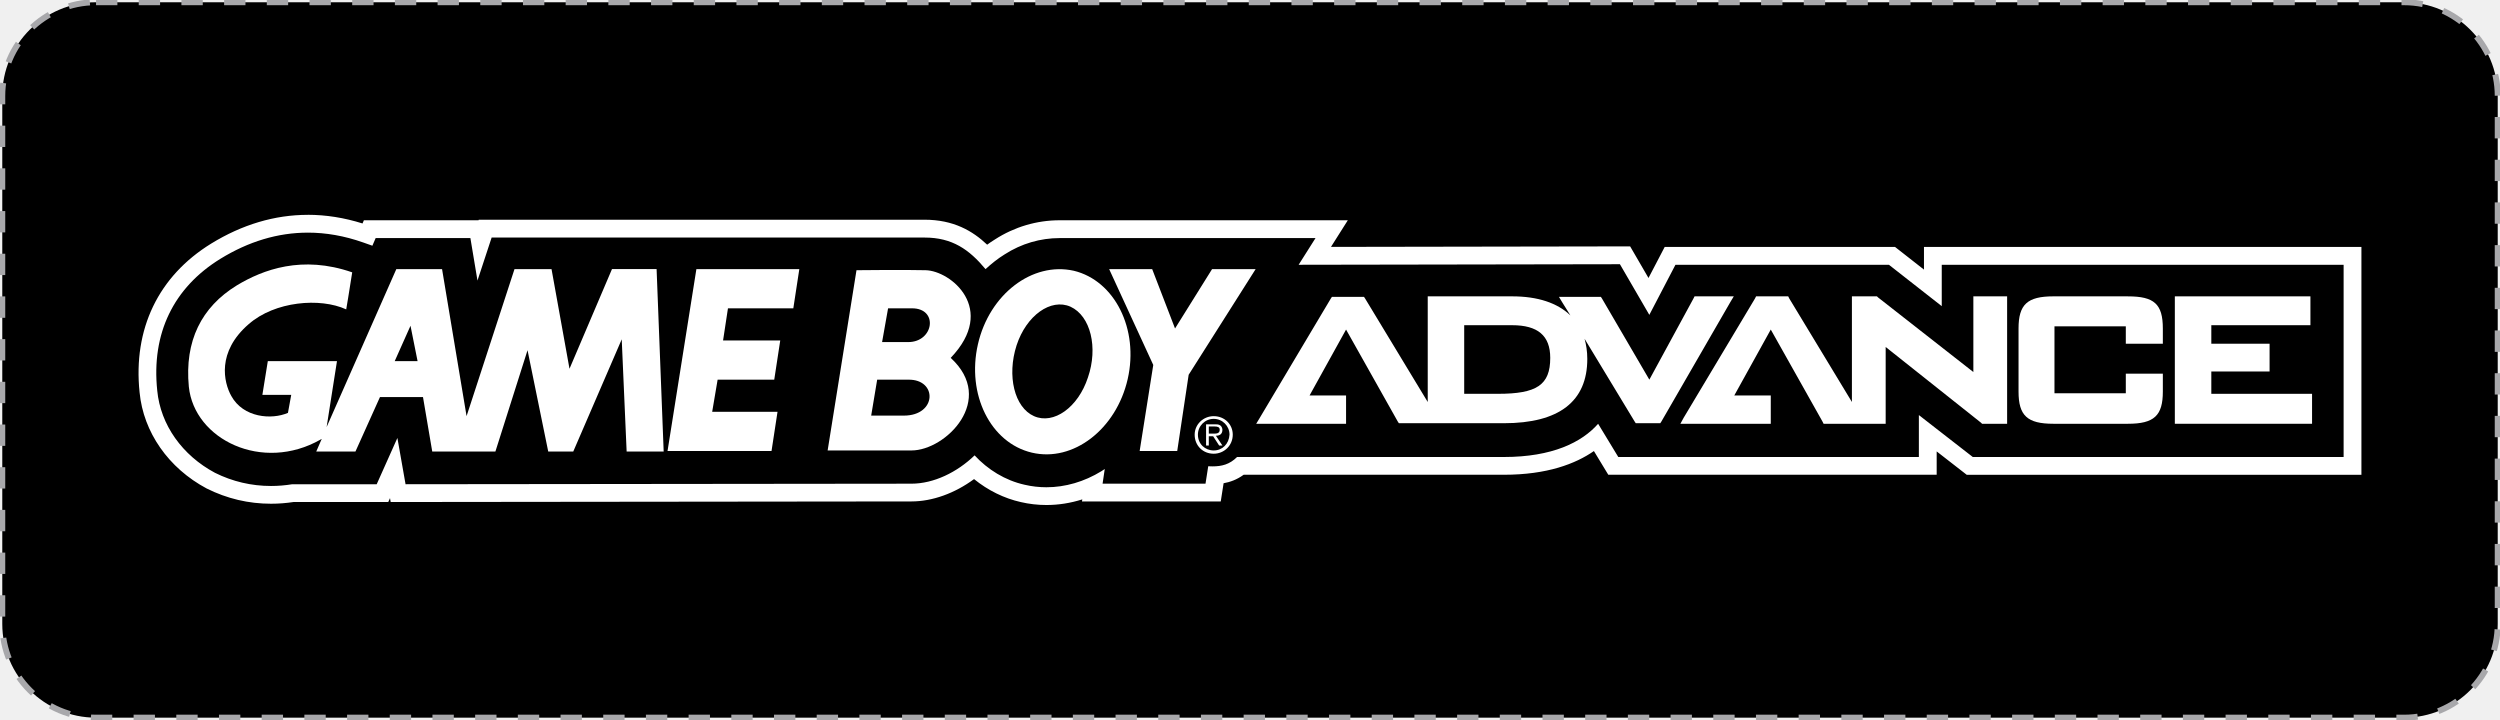
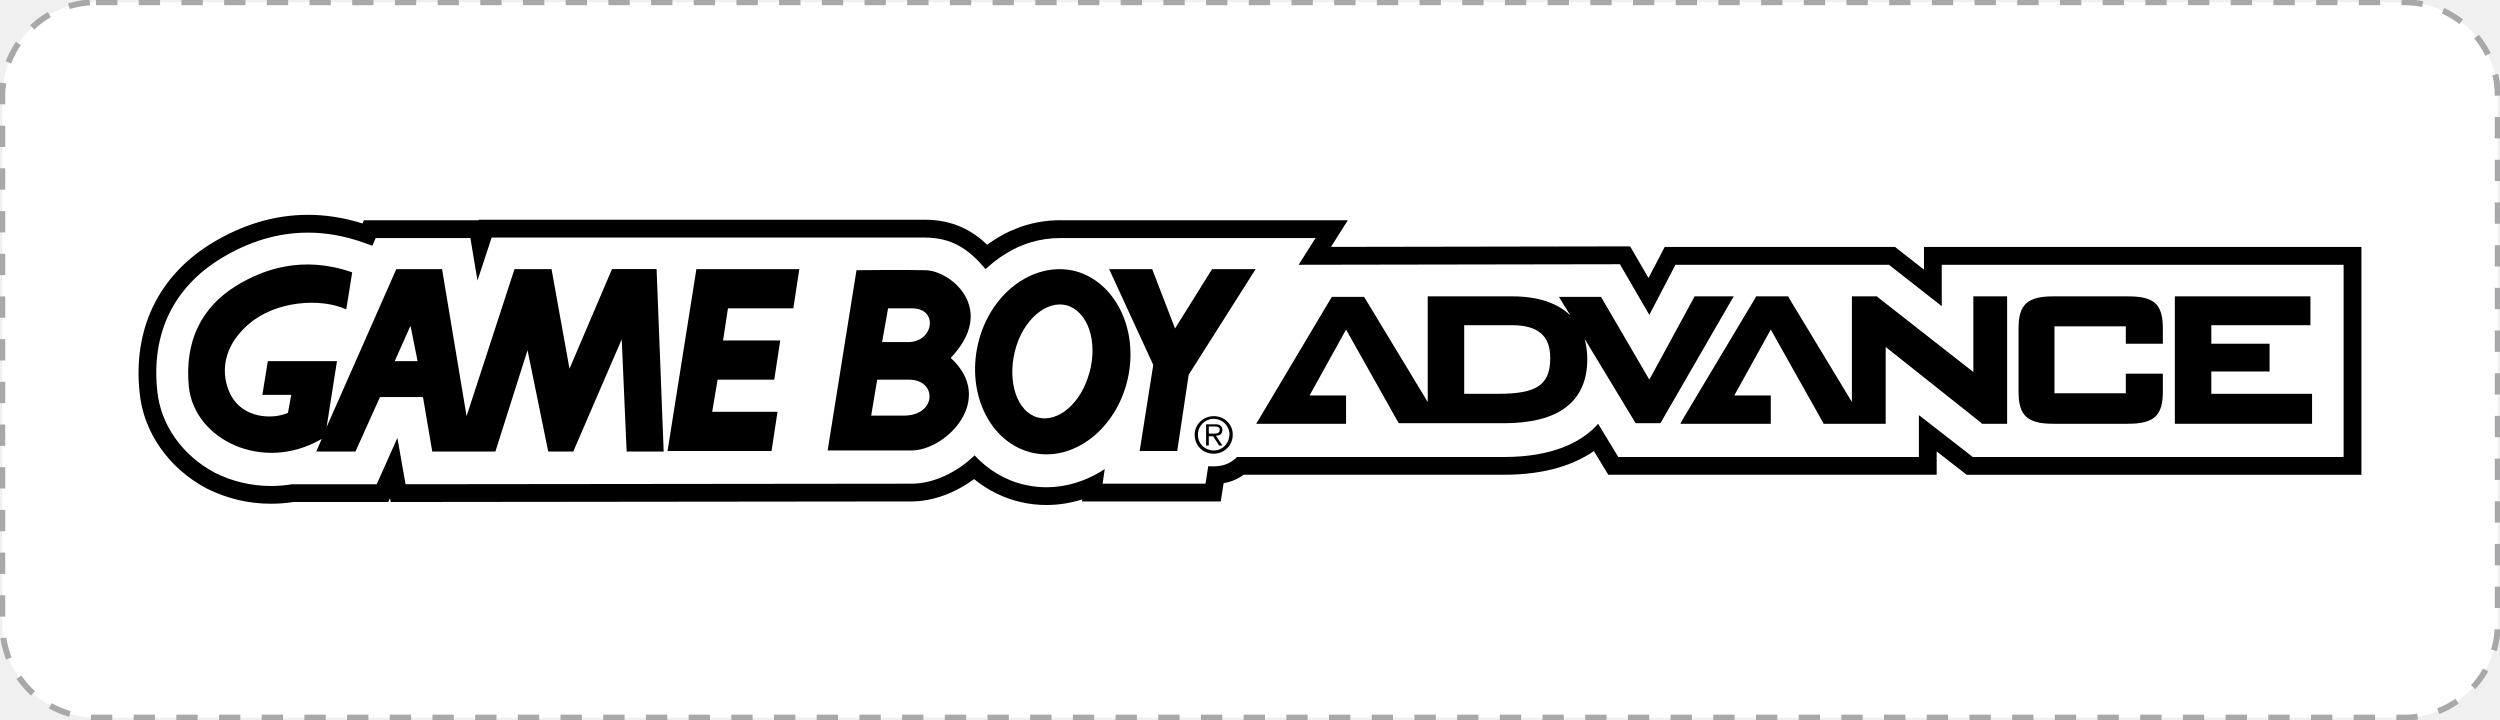
<svg xmlns="http://www.w3.org/2000/svg" id="Layer_1" width="49.576mm" height="14.276mm" version="1.1" viewBox="0 0 140.532 40.469">
-   <defs>
-     <style type="text/css">
-       
-         @font-face {
-           font-family: "OCR-B";
-           src: url('fonts/OCR-B.otf') format('opentype');
-           font-weight: normal;
-           font-style: normal;
-         }
-         @font-face {
-           font-family: "Libre Barcode 39";
-           src: url('fonts/LibreBarcode39-Regular.ttf') format('TrueType');
-           font-weight: normal;
-           font-style: normal;
-         }
-         .serial {
-           font-family: "OCR-B";
-           font-size: 5.8px;
-           letter-spacing: -0.023em;
-           text-transform: uppercase;
-           font-variant-numeric: slashed-zero;
-         }
-         .barcode {
-           font-family: "Libre Barcode 39";
-           letter-spacing: 0;
-           font-size: 15.05pt;
-           font-weight: 400;
-           font-style: normal;
-           text-transform: uppercase;
-         }
-       
-     </style>
-   </defs>
  <g>
-     <rect x=".126" y=".126" width="140.28" height="40.217" rx="3.953pt" fill="#000000" data-background="background" />
+     <rect x=".126" y=".126" width="140.28" height="40.217" rx="3.953pt" fill="#fff" data-background="background" />
    <rect x=".126" y=".126" width="140.28" height="40.217" rx="3.953pt" fill="none" stroke="#a8a8ab" stroke-width="0.25pt" stroke-dasharray="0.9pt" data-stroke="stroke" />
  </g>
-   <g fill="#fff" data-foreground="foreground">
+   <g fill="#000" data-foreground="foreground">
    <path d="M17.302,13.077c1.021,0,2.058.182,3.109.552l.52.184.184-.429h5.326l.398,2.388.796-2.418h24.336c1.561,0,2.51.673,3.428,1.775.337-.306.673-.582,1.071-.827.949-.612,2.02-.918,3.092-.918h14.387l-.949,1.5,18.061-.031,1.653,2.847,1.469-2.816h12l2.969,2.326v-2.326h22.591v10.806h-20.846l-3.031-2.357v2.357h-16.897l-1.133-1.867c-.918,1.041-2.571,1.867-5.296,1.867h-15c-.424.424-.871.527-1.381.527-.079,0-.159-.002-.241-.007l-.153.98h-5.786l.122-.826c-.061.031-.122.092-.184.122-.971.596-2.038.905-3.097.905-.41,0-.818-.046-1.219-.14-1.102-.245-2.082-.857-2.816-1.653-.98.949-2.296,1.592-3.551,1.592l-28.438.031-.459-2.602-1.163,2.602h-4.745c-.4.065-.8.098-1.197.098-1.092,0-2.162-.247-3.15-.741-1.837-.98-3.061-2.694-3.245-4.622-.337-3.214.918-5.786,3.551-7.408,1.583-.972,3.225-1.47,4.912-1.47M17.302,12.077c-1.859,0-3.688.544-5.435,1.618-2.967,1.829-4.395,4.799-4.022,8.364.213,2.233,1.622,4.255,3.769,5.4,1.147.574,2.357.858,3.62.858.423,0,.851-.033,1.276-.098h5.315l.097-.217.038.218h.84s28.438-.032,28.438-.032c1.171,0,2.435-.459,3.516-1.256.78.634,1.689,1.083,2.633,1.293.461.108.948.164,1.436.164.677,0,1.357-.108,2.016-.317l-.017.116h7.8l.132-.846.028-.177c.351-.062.742-.195,1.127-.477h14.633c2.425,0,4.02-.614,5.057-1.332l.516.851.292.481h18.46v-1.312l1.417,1.102.271.211h22.189v-12.806h-24.591v1.273l-1.353-1.06-.272-.213h-12.951l-.28.537-.63,1.207-.741-1.277-.29-.499h-.577s-16.241.028-16.241.028l.947-1.497h-16.203c-1.284,0-2.541.373-3.634,1.078-.155.095-.301.195-.438.295-.811-.771-1.889-1.404-3.52-1.404h-25.06l-.01.031h-6.446l-.077.18c-1.028-.323-2.061-.487-3.076-.487h0Z" />
    <g>
      <path d="M84.205,22.138h-1.898v-3.857h2.694c1.439,0,2.143.582,2.143,1.837,0,1.531-.765,2.02-2.939,2.02M97.46,16.659h-2.204l-.061.122-2.48,4.561-2.663-4.561-.061-.092h-2.357l.184.306.459.735c-.735-.704-1.837-1.071-3.275-1.071h-4.745v5.939l-3.52-5.816-.061-.092h-1.806l-.061.092-4.01,6.734-.184.306h5.051v-1.592h-2.051l2.051-3.704,2.908,5.173.061.092h5.908c3.092,0,4.684-1.224,4.684-3.612,0-.429-.061-.796-.153-1.133l2.816,4.653.061.092h1.378l.061-.092,3.888-6.734.184-.306" />
      <polyline points="111.143 16.659 110.929 16.659 110.929 20.914 105.572 16.72 105.51 16.659 104.102 16.659 104.102 22.597 100.582 16.781 100.521 16.659 98.715 16.659 98.653 16.781 94.643 23.485 94.46 23.822 96.602 23.822 96.602 23.822 99.541 23.822 99.541 22.23 97.49 22.23 99.541 18.526 102.449 23.699 102.51 23.822 104.837 23.822 104.837 23.822 106 23.822 106 19.506 111.357 23.761 111.418 23.822 112.827 23.822 112.827 16.659 111.143 16.659" />
      <path d="M119.622,16.659h-4.194c-1.469,0-1.959.459-1.959,1.806v3.551c0,1.347.49,1.806,1.959,1.806h4.194c1.469,0,1.959-.459,1.959-1.806v-1.01h-2.082v1.102h-4.01v-3.765h4.01v.98h2.082v-.857c0-1.378-.49-1.806-1.959-1.806" />
      <polyline points="129.755 22.138 124.306 22.138 124.306 20.883 127.581 20.883 127.581 19.322 124.306 19.322 124.306 18.281 129.877 18.281 129.877 16.659 122.255 16.659 122.255 23.822 129.969 23.822 129.969 22.138 129.755 22.138" />
      <path d="M22.186,20.302l.888-1.99.398,1.99h-1.286M34.4,15.128l-2.388,5.602-1.01-5.602h-2.082l-2.694,8.265-1.378-8.265h-2.571l-3.918,8.877.582-3.704h-3.888l-.306,1.898h1.622l-.184,1.01c-.918.398-2.51.276-3.184-.949-.429-.765-.827-2.48.98-4.041,1.469-1.286,4.01-1.5,5.479-.827,0,0,.184-1.071.337-2.082-2.816-.98-5.02-.153-6.49.735-1.99,1.224-2.939,3.122-2.694,5.694.306,2.969,4.133,4.837,7.408,2.969.031-.031.061-.031.061-.031l-.306.704h2.204l1.378-3.061h2.418l.52,3.061h3.551l1.806-5.694,1.163,5.694h1.408l2.724-6.306.276,6.306h2.082l-.398-10.255h-2.51" />
      <polyline points="37.523 25.353 43.369 25.353 43.706 23.148 40.033 23.148 40.339 21.342 43.522 21.342 43.859 19.138 40.645 19.138 40.92 17.332 44.594 17.332 44.931 15.128 39.145 15.128 37.523 25.353" />
      <polyline points="66.052 18.465 64.767 15.128 62.348 15.128 64.828 20.516 64.063 25.353 66.175 25.353 66.818 21.067 70.583 15.128 68.134 15.128 66.052 18.465" />
      <path d="M61.155,21.22c-.551,1.684-1.929,2.663-3.031,2.173-1.102-.49-1.531-2.265-.98-3.979.551-1.684,1.929-2.663,3.031-2.173,1.133.52,1.561,2.296.98,3.979M60.359,15.22c-2.326-.52-4.745,1.316-5.388,4.133-.643,2.816.704,5.541,3.031,6.092,2.326.551,4.745-1.316,5.388-4.133s-.735-5.541-3.031-6.092" />
      <path d="M51.053,19.23h-1.469l.337-1.898h1.347c1.5,0,1.224,1.898-.214,1.898M50.808,23.363h-1.837l.337-2.02h1.745c1.653-.031,1.622,2.02-.245,2.02M52.032,15.19c-1.133-.031-3.918,0-3.918,0h.031l-1.622,10.132h4.714c1.929,0,4.775-2.847,2.204-5.204,2.633-2.755,0-4.898-1.408-4.928" />
      <path d="M67.95,24.373v-.398h.337c.153,0,.276.031.276.184,0,.245-.245.214-.398.214h-.214M68.348,24.495c.214,0,.367-.092.367-.337,0-.092-.061-.214-.122-.245-.092-.061-.184-.061-.276-.061h-.52v1.194h.153v-.52h.245l.337.52h.184l-.367-.551M68.226,25.506c.582,0,1.071-.459,1.071-1.071,0-.582-.459-1.041-1.071-1.041-.582,0-1.071.459-1.071,1.041,0,.612.459,1.071,1.071,1.071M68.226,25.322c-.49,0-.888-.367-.888-.888,0-.49.398-.888.888-.888s.888.398.888.888c-.031.52-.398.888-.888.888" />
    </g>
  </g>
</svg>
